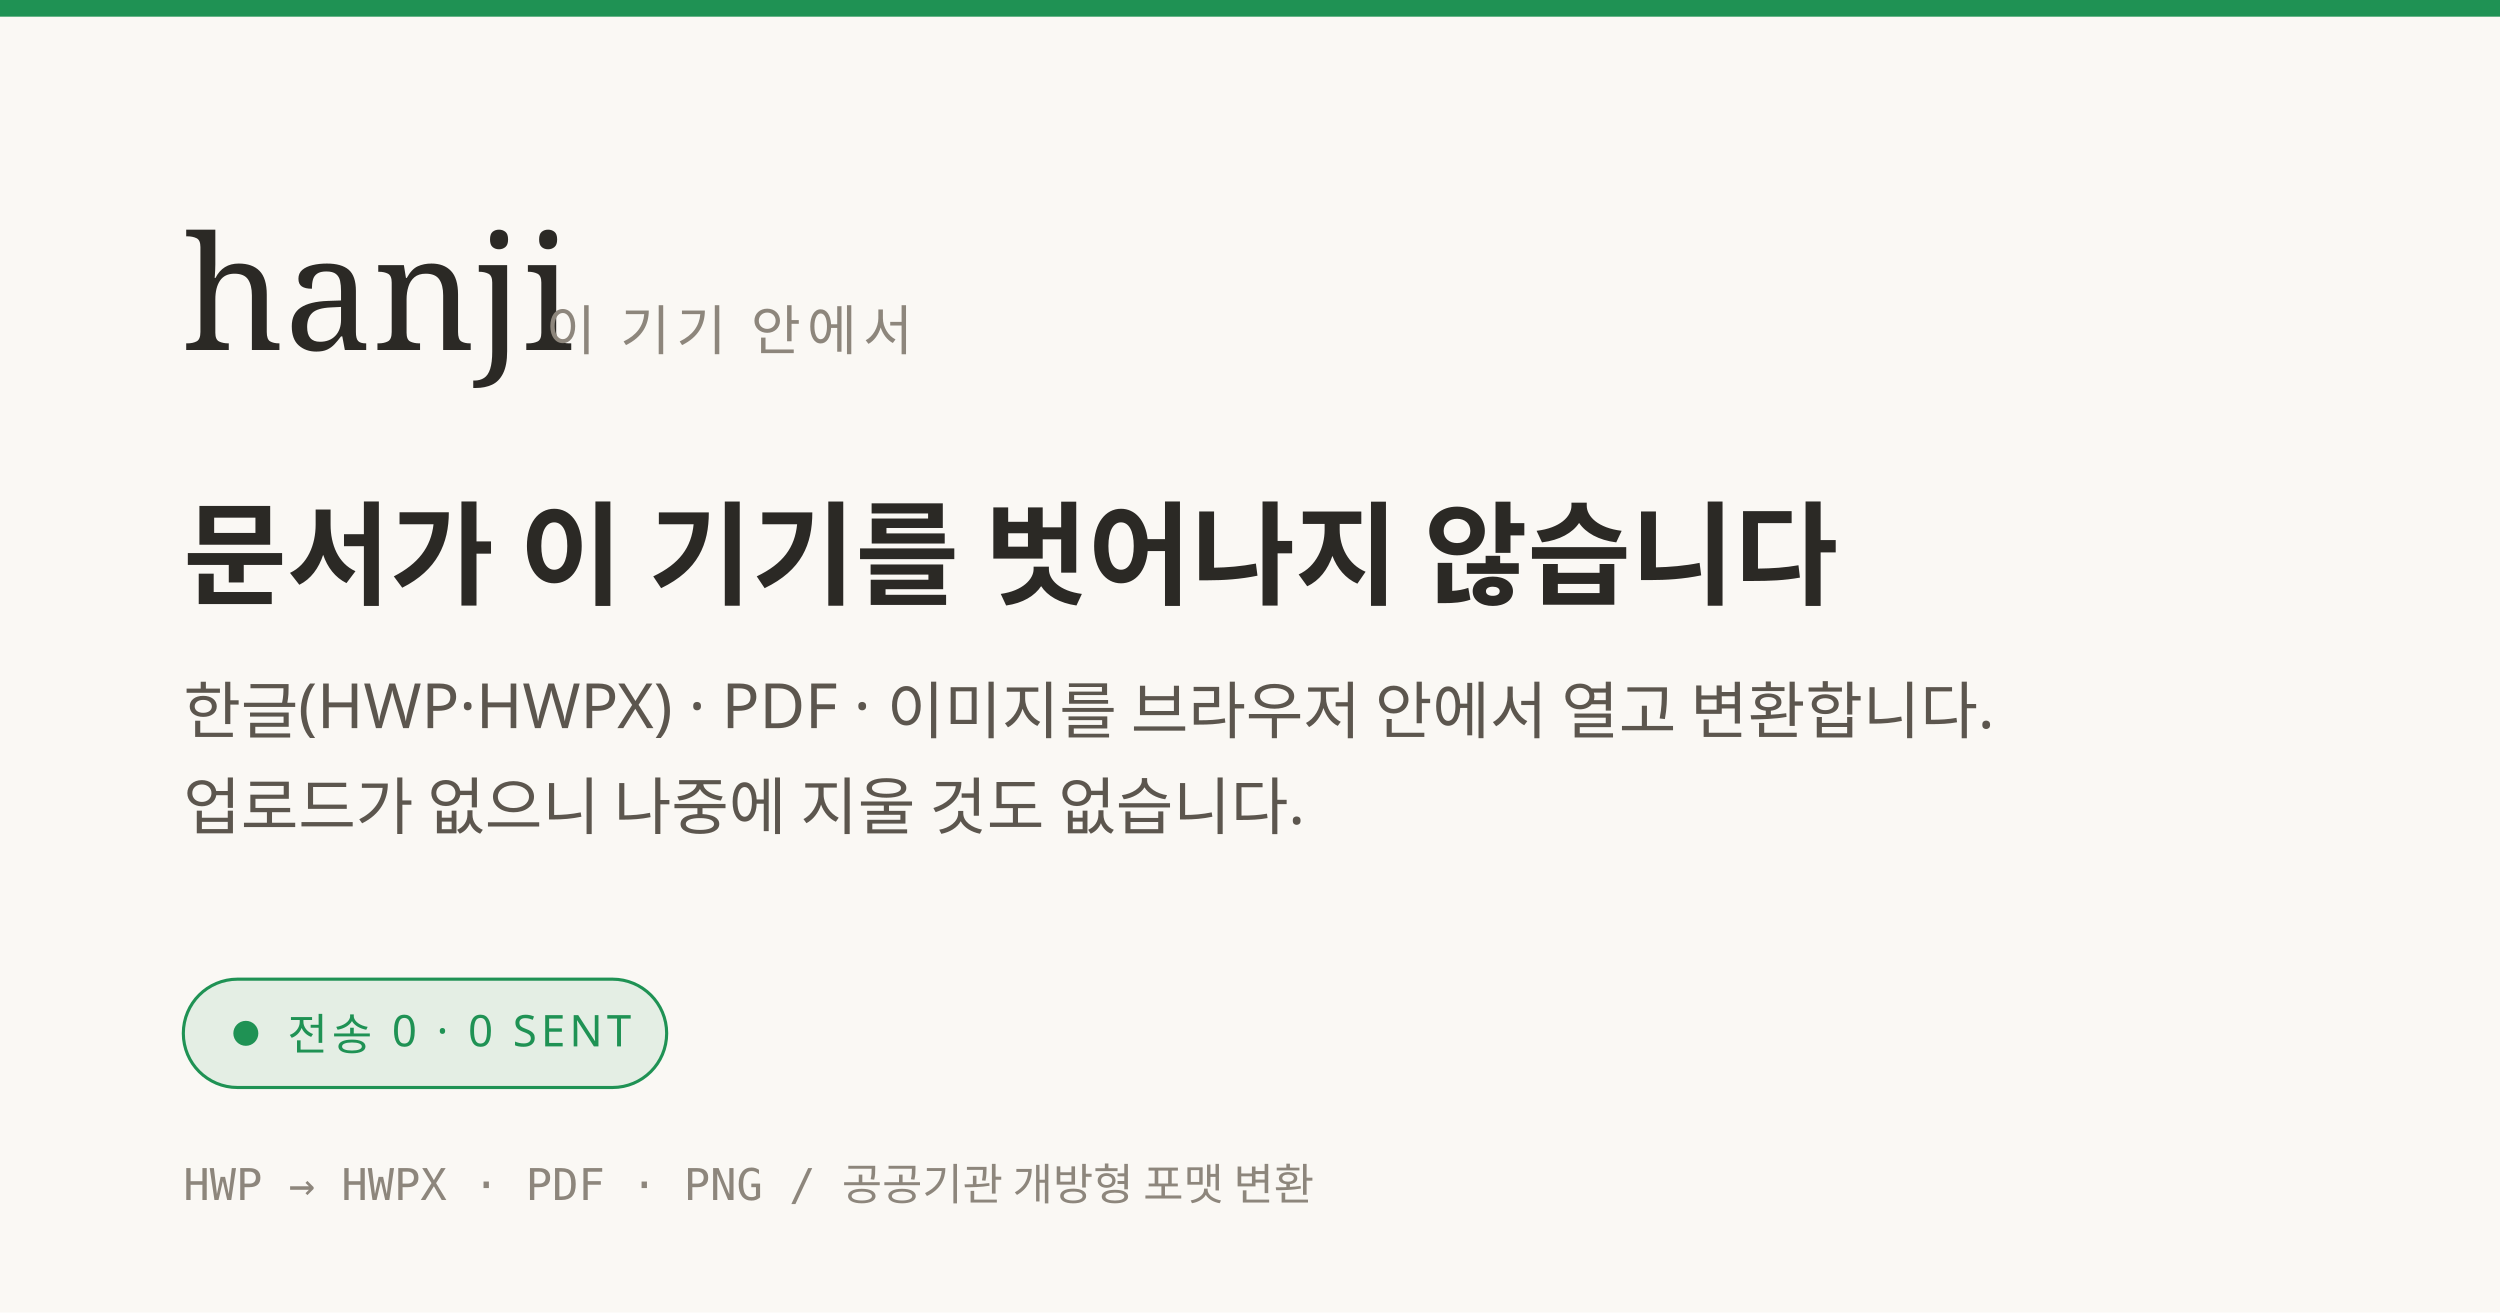
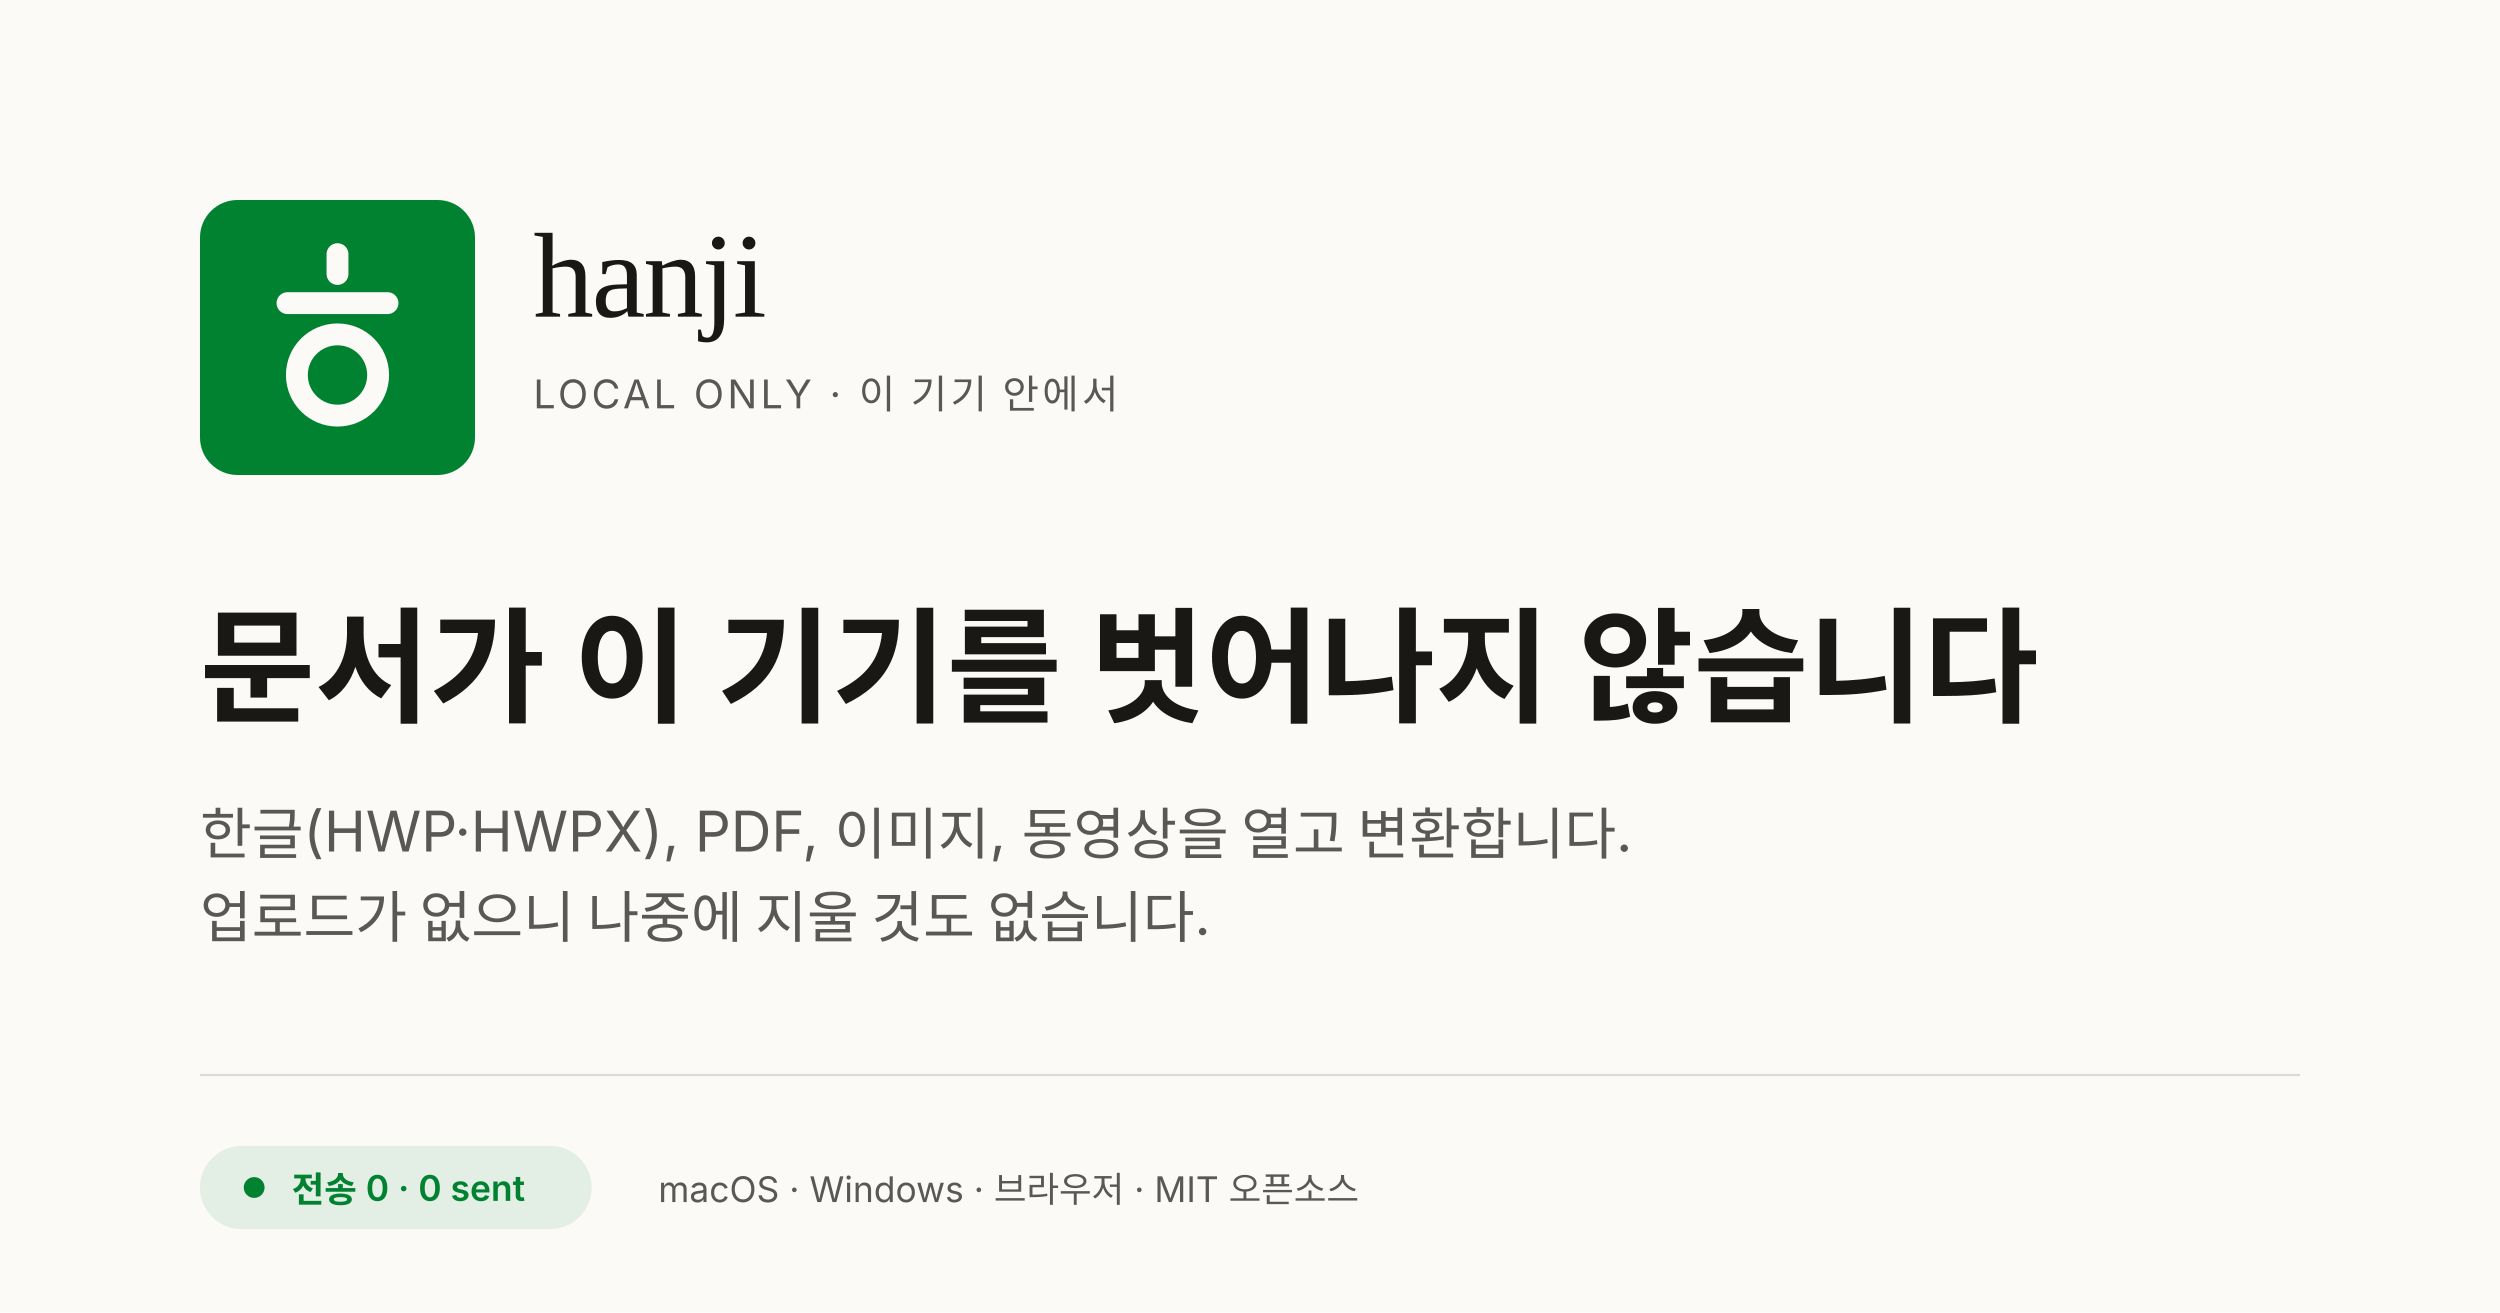
- <svg xmlns="http://www.w3.org/2000/svg" viewBox="0 0 1200 630" role="img" aria-label="hanji — 문서가 이 기기를 벗어나지 않습니다">
-   <rect width="1200" height="630" fill="#faf8f4" />
-   <rect x="0" y="0" width="1200" height="8" fill="#1f9254" />
-   <text x="88" y="168" font-family="Georgia, 'Nanum Myeongjo', serif" font-size="76" fill="#2b2925">
-     hanji
-   </text>
-   <text x="262" y="168" font-family="system-ui, -apple-system, sans-serif" font-size="26" letter-spacing="3" fill="#8d867c">이 기기 안에서</text>
-   <text x="88" y="286" font-family="system-ui, 'Apple SD Gothic Neo', sans-serif" font-size="54" font-weight="600" fill="#2b2925">
-     문서가 이 기기를 벗어나지 않습니다
-   </text>
-   <text x="88" y="352" font-family="system-ui, 'Apple SD Gothic Neo', sans-serif" font-size="30" fill="#5c564e">
-     한글(HWP·HWPX) · PDF · 이미지를 브라우저 안에서 열고 변환합니다.
-   </text>
-   <text x="88" y="398" font-family="system-ui, 'Apple SD Gothic Neo', sans-serif" font-size="30" fill="#5c564e">
-     업로드가 없으니 나중에 지울 것도 없습니다.
-   </text>
-   <g transform="translate(88 470)">
-     <rect width="232" height="52" rx="26" fill="#1f925419" stroke="#1f9254" stroke-width="1.5" />
-     <circle cx="30" cy="26" r="6" fill="#1f9254" />
-     <text x="50" y="34" font-family="system-ui, sans-serif" font-size="21" letter-spacing="2" fill="#1f9254">전송 0 · 0 SENT</text>
+ <svg xmlns="http://www.w3.org/2000/svg" viewBox="0 0 1200 630" width="1200" height="630" role="img" aria-label="hanji — 문서가 이 기기를 벗어나지 않습니다">
+   <rect width="1200" height="630" fill="#fcfaf7" />
+   <g transform="translate(96 96)">
+     <rect width="132" height="132" rx="18" fill="#008231" />
+     <g fill="none" stroke="#fcfaf7" stroke-width="10.5" stroke-linecap="round">
+       <path d="M66 26v9.5" />
+       <path d="M42 49.5h48" />
+     </g>
+     <circle cx="66" cy="84" r="19.5" fill="none" stroke="#fcfaf7" stroke-width="10.5" />
  </g>
-   <text x="88" y="576" font-family="ui-monospace, SFMono-Regular, Menlo, monospace" font-size="21" fill="#8d867c">
-     HWP → HWPX · PDF · PNG   /   공공기관 개방형 포맷 변환
-   </text>
+   <text x="256" y="152" font-family="Georgia, 'Times New Roman', serif" font-size="58" fill="#1a1814" letter-spacing="-1">hanji</text>
+   <text x="256" y="196" font-family="-apple-system, 'Segoe UI', system-ui, sans-serif" font-size="19" fill="#5a5854" letter-spacing="1.6">LOCAL ONLY · 이 기기 안에서</text>
+   <text x="96" y="342" font-family="-apple-system, 'Segoe UI', system-ui, sans-serif" font-size="60" font-weight="600" fill="#1a1814">문서가 이 기기를 벗어나지 않습니다</text>
+   <text x="96" y="410" font-family="-apple-system, 'Segoe UI', system-ui, sans-serif" font-size="27" fill="#5a5854">한글(HWP·HWPX), PDF, 이미지, 동영상을 열고 변환합니다.</text>
+   <text x="96" y="450" font-family="-apple-system, 'Segoe UI', system-ui, sans-serif" font-size="27" fill="#5a5854">업로드가 없으니 나중에 지울 것도 없습니다.</text>
+   <line x1="96" y1="516" x2="1104" y2="516" stroke="#dcdad7" stroke-width="1" />
+   <g transform="translate(96 550)">
+     <rect width="188" height="40" rx="20" fill="#008231" opacity="0.10" />
+     <circle cx="26" cy="20" r="5" fill="#008231" />
+     <text x="44" y="27" font-family="-apple-system, 'Segoe UI', system-ui, sans-serif" font-size="17" font-weight="600" fill="#008231">전송 0 · 0 sent</text>
+   </g>
+   <text x="316" y="577" font-family="-apple-system, 'Segoe UI', system-ui, sans-serif" font-size="17" fill="#5a5854">macOS · Windows · 브라우저 · MIT 오픈소스</text>
</svg>
